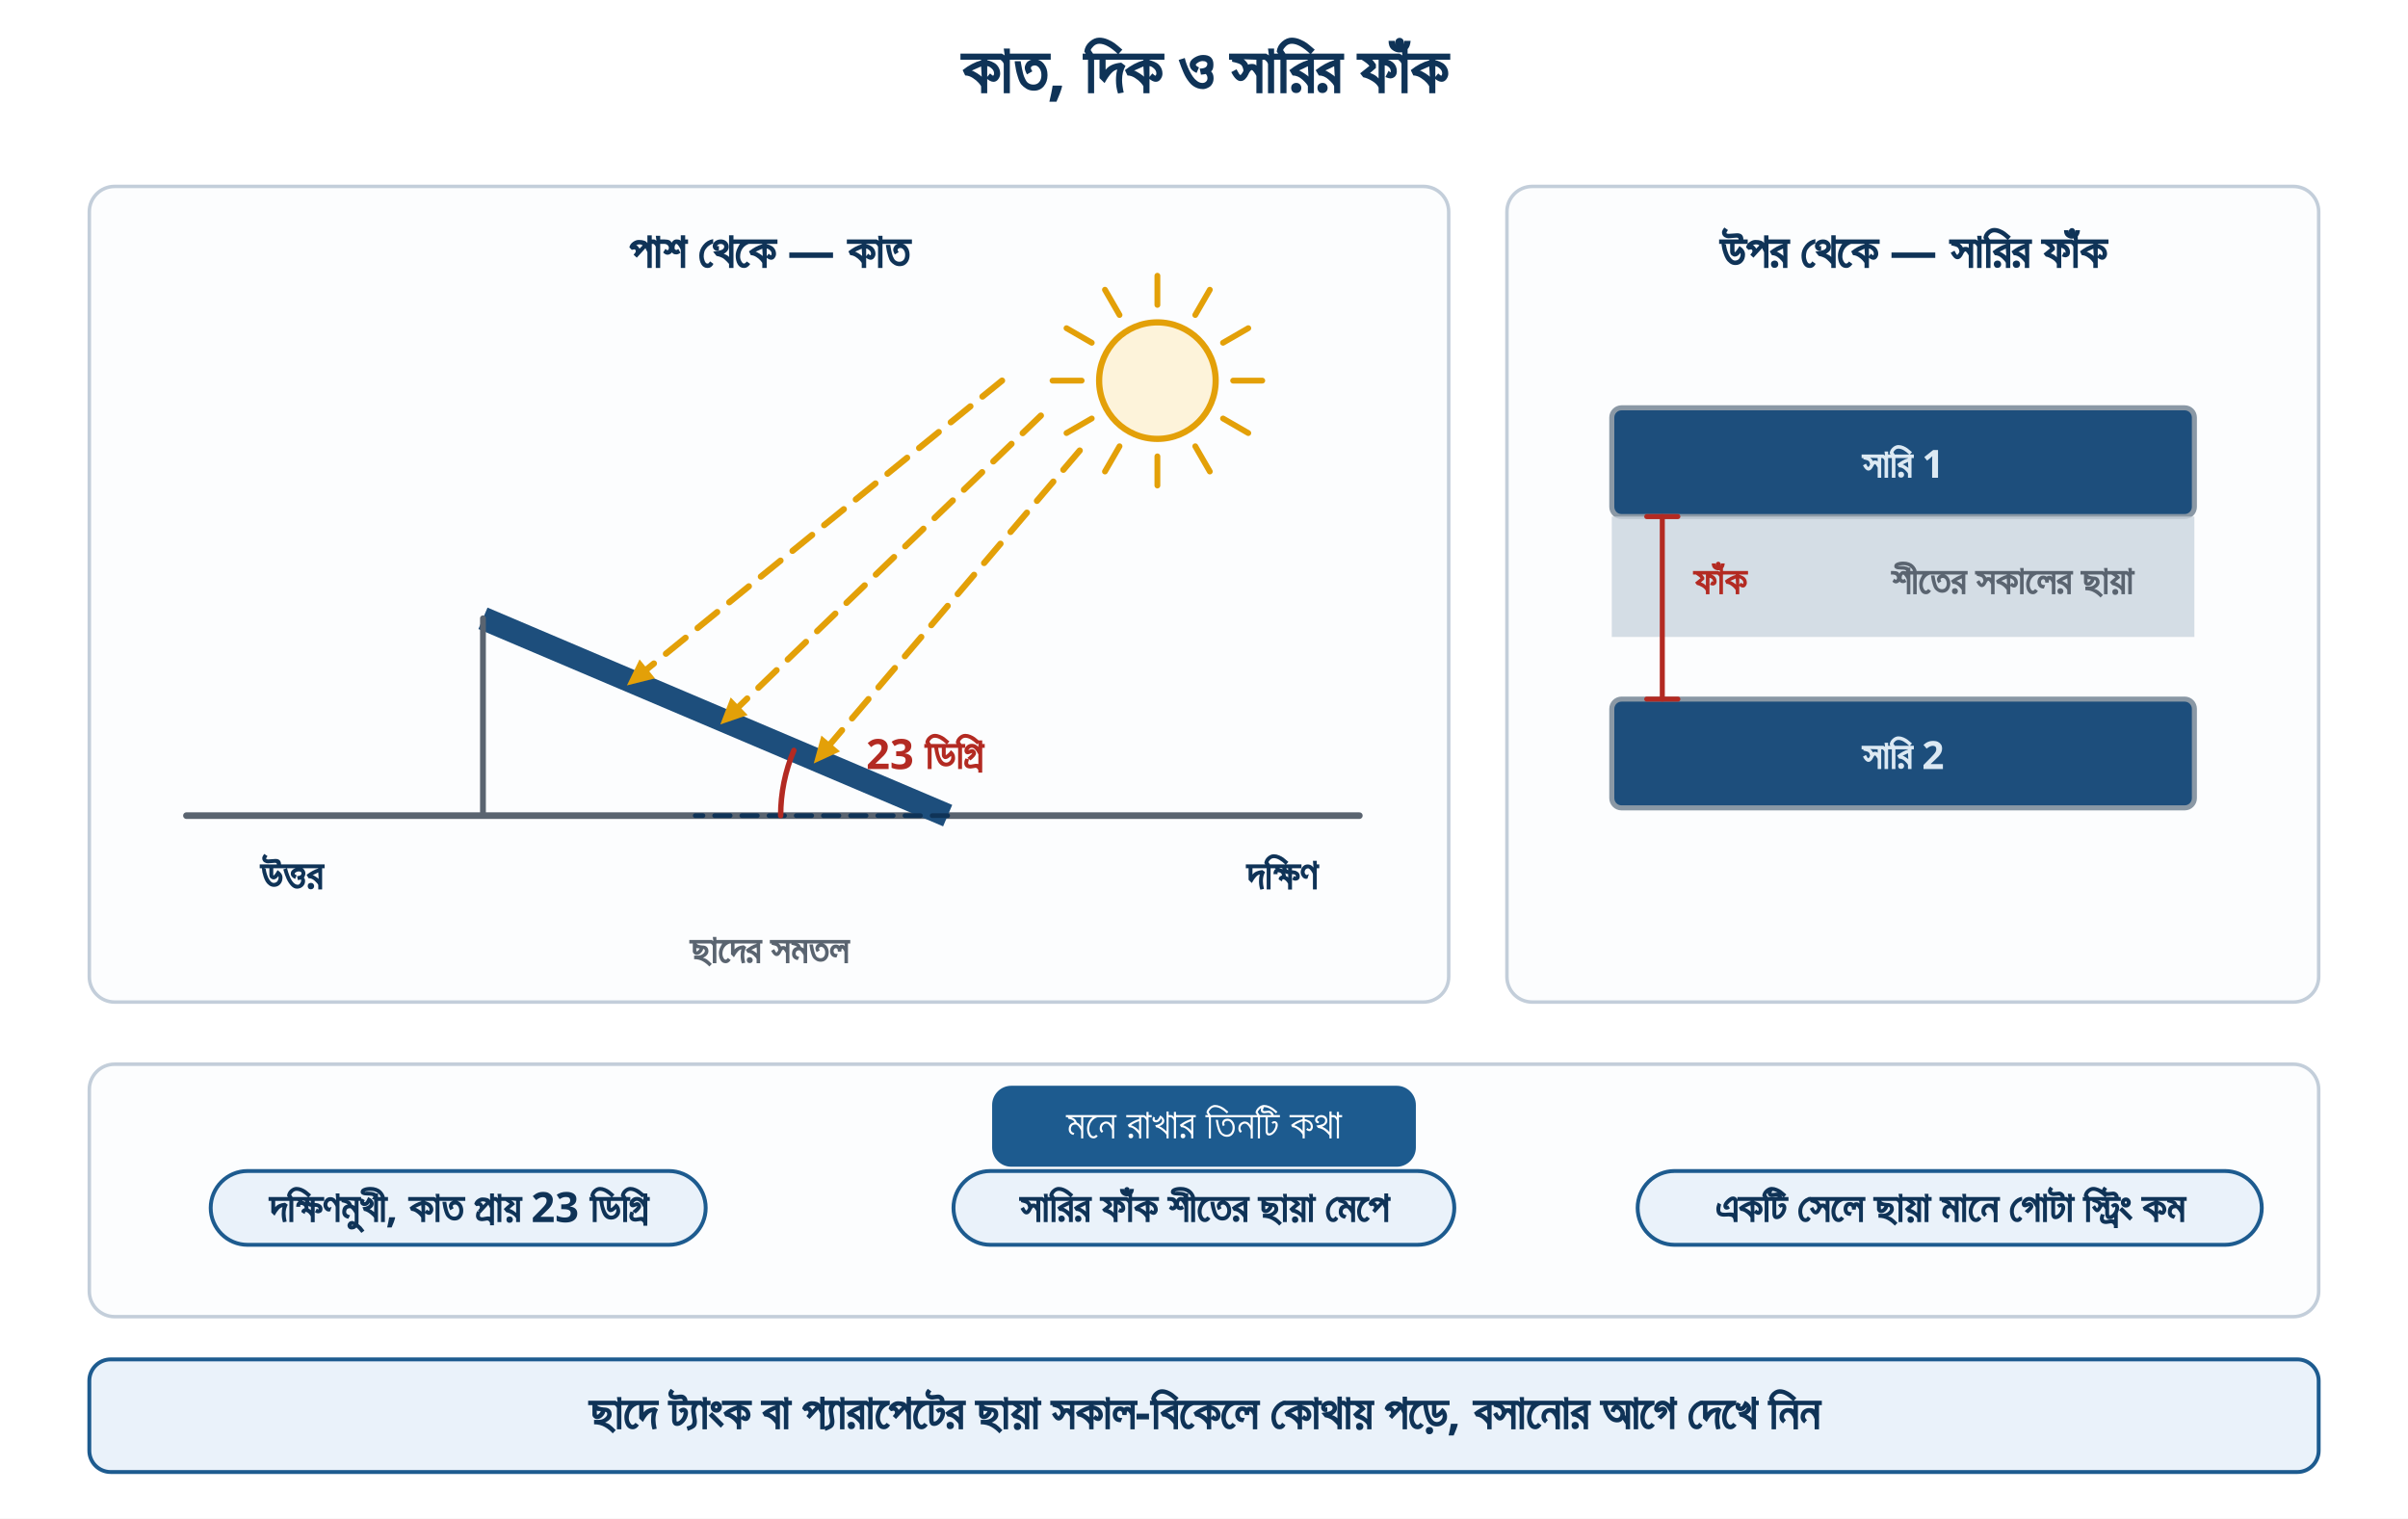
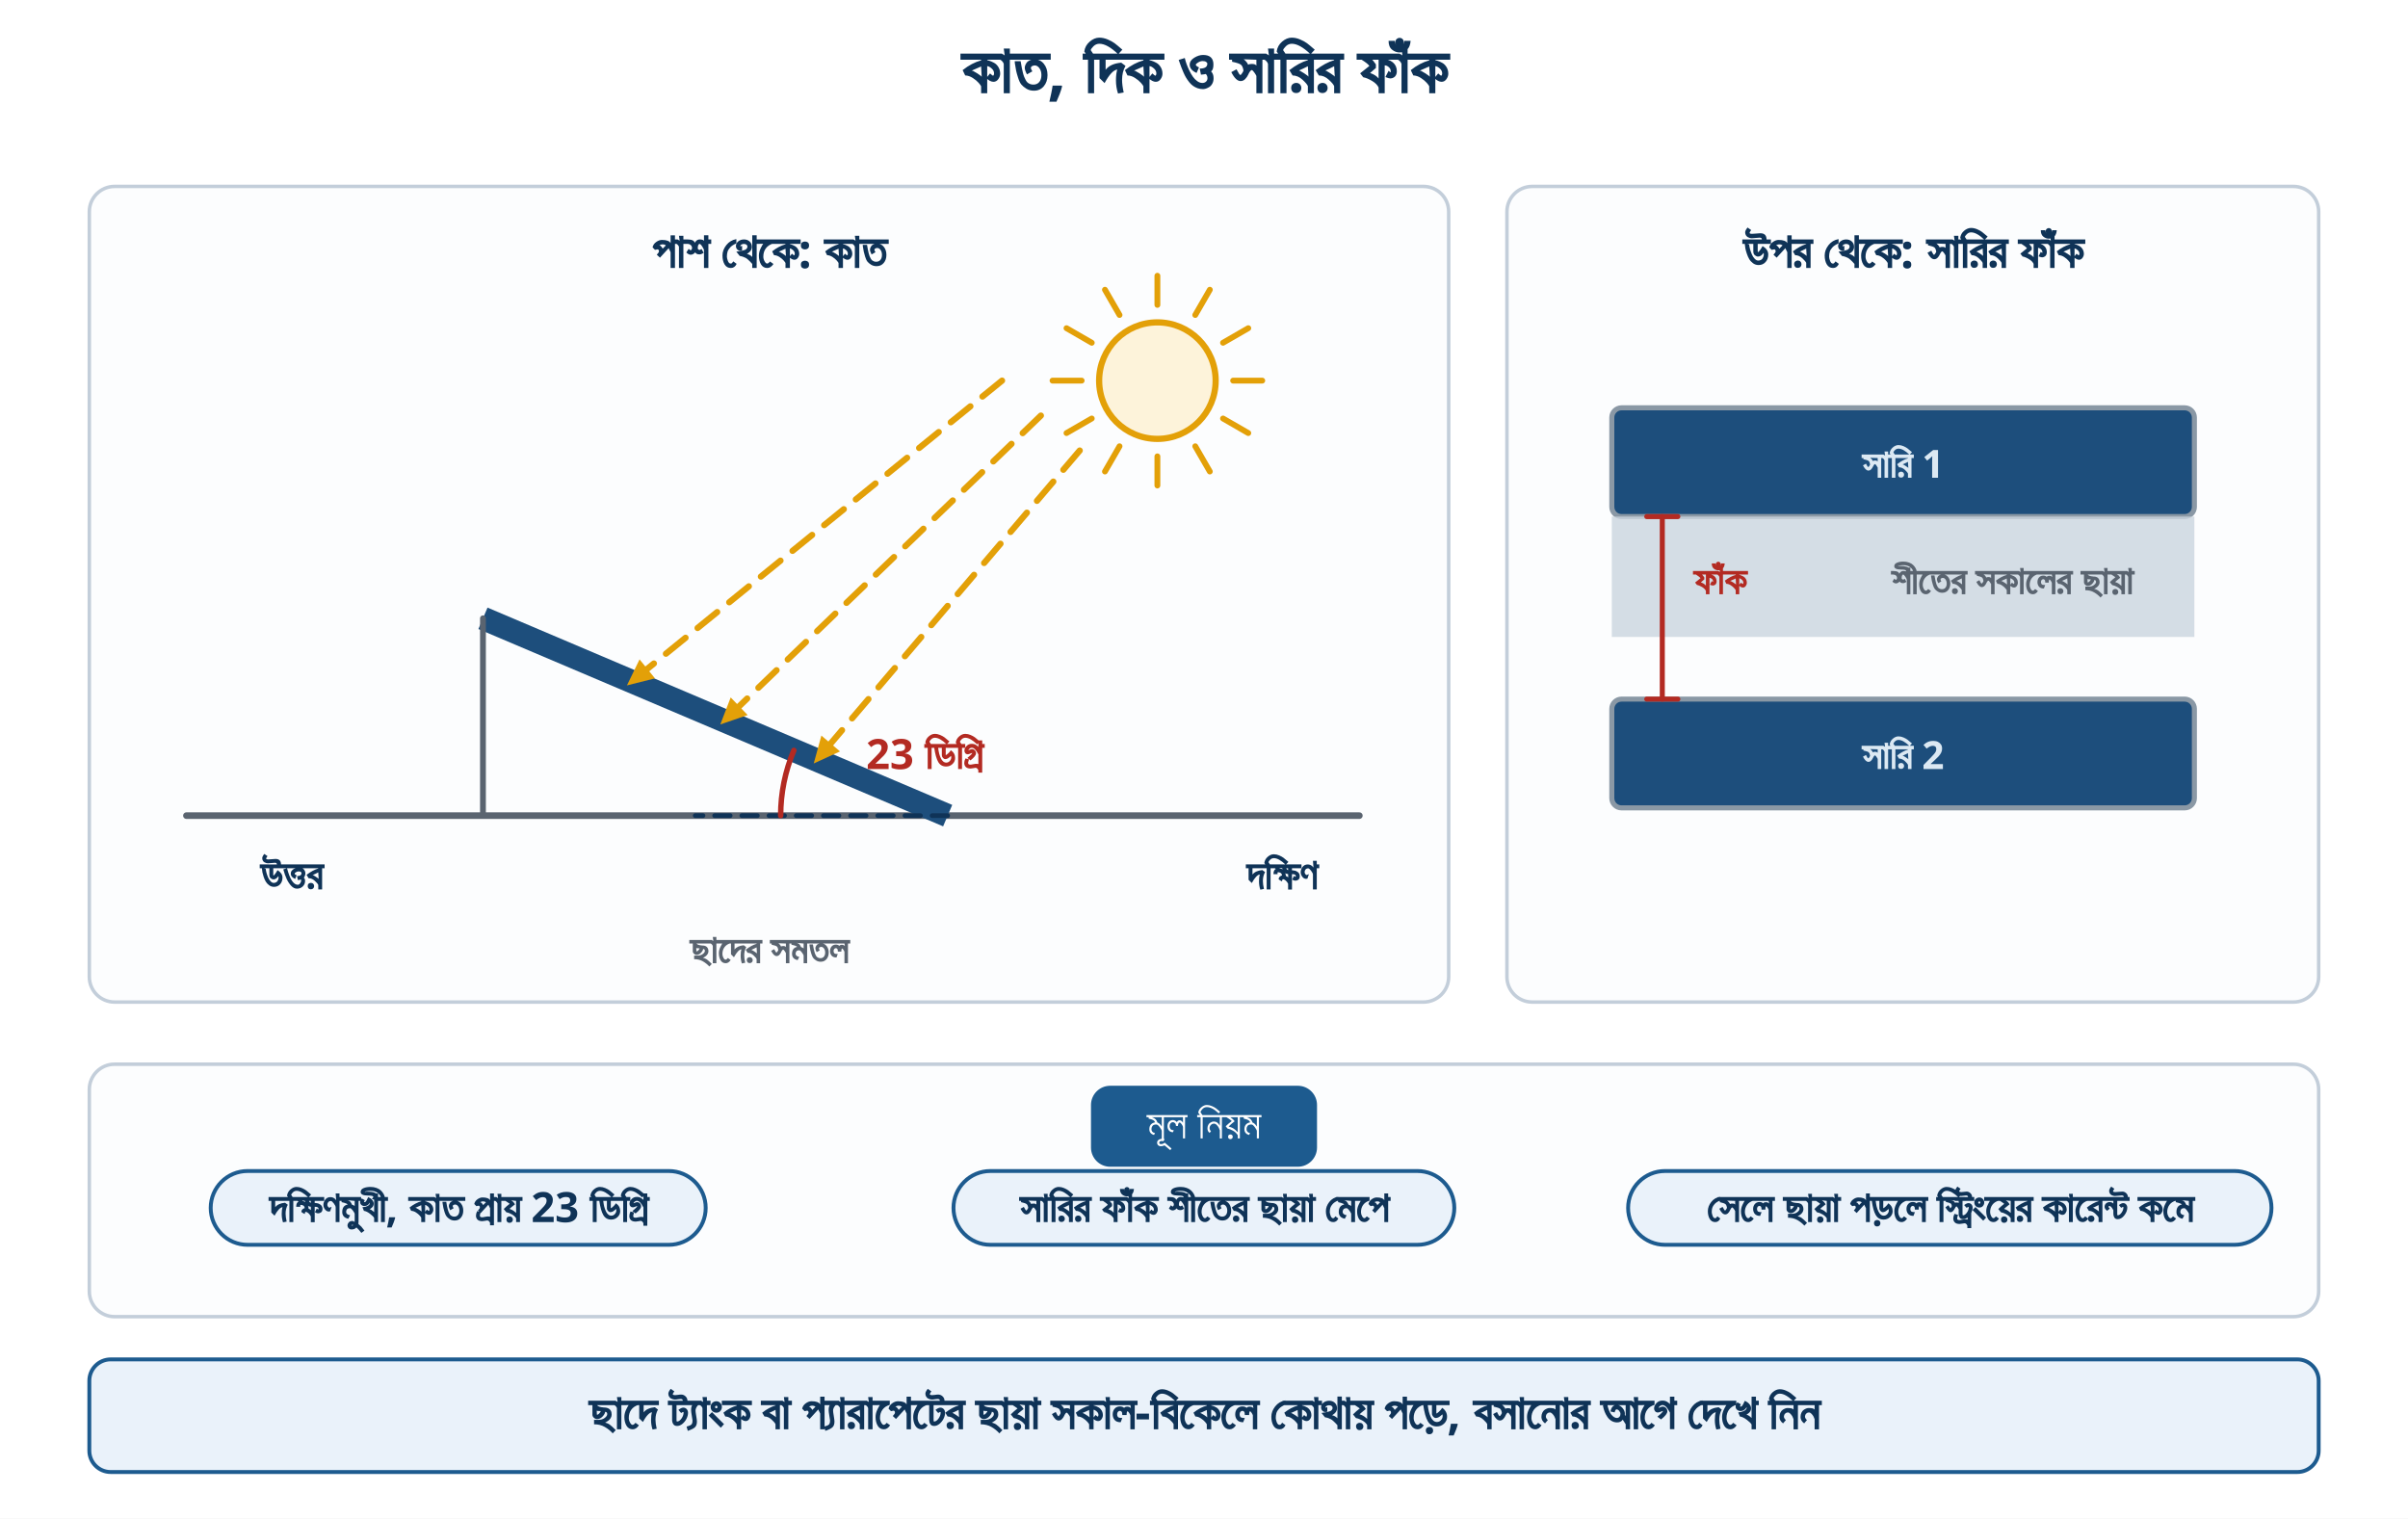
<svg xmlns="http://www.w3.org/2000/svg" width="1240" height="782" viewBox="0 0 1240 782">
  <defs>
    <marker id="arT" viewBox="0 0 10 10" refX="8.5" refY="5" markerUnits="userSpaceOnUse" markerWidth="15" markerHeight="15" orient="auto-start-reverse">
      <path d="M 0.5 0.8 L 9.5 5 L 0.5 9.2 z" fill="#E3A008" />
    </marker>
  </defs>
  <rect width="1240" height="782" fill="#FFFFFF" />
  <text x="620.0" y="48.0" font-family="Kalpurush" font-size="34" font-weight="700" fill="#0F3357" text-anchor="middle">কাত, দিক ও সারির ফাঁক</text>
  <rect x="46.0" y="96.0" width="700.0" height="420.0" rx="13" fill="#FCFDFE" stroke="#C3CEDA" stroke-width="1.8" />
-   <text x="396.0" y="138.0" font-family="Kalpurush" font-size="24.5" font-weight="700" fill="#0F3357" text-anchor="middle">পাশ থেকে — কাত</text>
+   <text x="396.0" y="138.0" font-family="Kalpurush" font-size="24.5" font-weight="700" fill="#0F3357" text-anchor="middle">পাশ থেকে: কাত</text>
  <path d="M 96 420 L 700 420" fill="none" stroke="#5A6470" stroke-width="3.4" stroke-linecap="round" stroke-linejoin="round" />
  <path d="M 488 420 L 248.7 318.4" fill="none" stroke="#1D4E7C" stroke-width="12" stroke-linecap="butt" stroke-linejoin="round" />
  <path d="M 488 420 L 358 420" fill="none" stroke="#0F3357" stroke-width="2.4" stroke-linecap="round" stroke-linejoin="round" stroke-dasharray="8 6" />
  <path d="M 402 420 A 86 86 0 0 1 408.8 386.4" fill="none" stroke="#B32A22" stroke-width="2.8" stroke-linecap="round" stroke-linejoin="round" />
  <text x="446.0" y="396.0" font-family="Kalpurush" font-size="21.5" font-weight="700" fill="#B32A22" text-anchor="start">23 ডিগ্রি</text>
  <path d="M 248.7 318.4 L 248.7 420" fill="none" stroke="#5A6470" stroke-width="3" stroke-linecap="round" stroke-linejoin="round" />
  <circle cx="596.0" cy="196.0" r="30.0" fill="#FDF3DA" stroke="#E3A008" stroke-width="3.2" />
  <path d="M 635.0 196.0 L 650.0 196.0" fill="none" stroke="#E3A008" stroke-width="3" stroke-linecap="round" stroke-linejoin="round" />
  <path d="M 629.8 215.5 L 642.8 223.0" fill="none" stroke="#E3A008" stroke-width="3" stroke-linecap="round" stroke-linejoin="round" />
  <path d="M 615.5 229.8 L 623.0 242.8" fill="none" stroke="#E3A008" stroke-width="3" stroke-linecap="round" stroke-linejoin="round" />
  <path d="M 596.0 235.0 L 596.0 250.0" fill="none" stroke="#E3A008" stroke-width="3" stroke-linecap="round" stroke-linejoin="round" />
  <path d="M 576.5 229.8 L 569.0 242.8" fill="none" stroke="#E3A008" stroke-width="3" stroke-linecap="round" stroke-linejoin="round" />
  <path d="M 562.2 215.5 L 549.2 223.0" fill="none" stroke="#E3A008" stroke-width="3" stroke-linecap="round" stroke-linejoin="round" />
  <path d="M 557.0 196.0 L 542.0 196.0" fill="none" stroke="#E3A008" stroke-width="3" stroke-linecap="round" stroke-linejoin="round" />
  <path d="M 562.2 176.5 L 549.2 169.0" fill="none" stroke="#E3A008" stroke-width="3" stroke-linecap="round" stroke-linejoin="round" />
  <path d="M 576.5 162.2 L 569.0 149.2" fill="none" stroke="#E3A008" stroke-width="3" stroke-linecap="round" stroke-linejoin="round" />
  <path d="M 596.0 157.0 L 596.0 142.0" fill="none" stroke="#E3A008" stroke-width="3" stroke-linecap="round" stroke-linejoin="round" />
  <path d="M 615.5 162.2 L 623.0 149.2" fill="none" stroke="#E3A008" stroke-width="3" stroke-linecap="round" stroke-linejoin="round" />
  <path d="M 629.8 176.5 L 642.8 169.0" fill="none" stroke="#E3A008" stroke-width="3" stroke-linecap="round" stroke-linejoin="round" />
  <path d="M 556 232 L 420 392" fill="none" stroke="#E3A008" stroke-width="3.2" stroke-linecap="round" stroke-linejoin="round" stroke-dasharray="13 8" marker-end="url(#arT)" />
  <path d="M 536 214 L 372 372" fill="none" stroke="#E3A008" stroke-width="3.2" stroke-linecap="round" stroke-linejoin="round" stroke-dasharray="13 8" marker-end="url(#arT)" />
  <path d="M 516 196 L 324 352" fill="none" stroke="#E3A008" stroke-width="3.2" stroke-linecap="round" stroke-linejoin="round" stroke-dasharray="13 8" marker-end="url(#arT)" />
  <text x="150.0" y="458.0" font-family="Kalpurush" font-size="21.5" font-weight="700" fill="#0F3357" text-anchor="middle">উত্তর</text>
  <text x="660.0" y="458.0" font-family="Kalpurush" font-size="21.5" font-weight="700" fill="#0F3357" text-anchor="middle">দক্ষিণ</text>
  <text x="396.0" y="496.0" font-family="Kalpurush" font-size="20" font-weight="700" fill="#5A6470" text-anchor="middle">ছাদের সমতল</text>
  <rect x="776.0" y="96.0" width="418.0" height="420.0" rx="13" fill="#FCFDFE" stroke="#C3CEDA" stroke-width="1.8" />
-   <text x="985.0" y="138.0" font-family="Kalpurush" font-size="24.5" font-weight="700" fill="#0F3357" text-anchor="middle">উপর থেকে — সারির ফাঁক</text>
+   <text x="985.0" y="138.0" font-family="Kalpurush" font-size="24.5" font-weight="700" fill="#0F3357" text-anchor="middle">উপর থেকে: সারির ফাঁক</text>
  <rect x="830.0" y="210.0" width="300.0" height="56.0" rx="5" fill="#1D4E7C" stroke="#8A98A5" stroke-width="2.6" />
  <text x="980.0" y="246.0" font-family="Kalpurush" font-size="20" font-weight="700" fill="#DCE9F3" text-anchor="middle">সারি 1</text>
  <rect x="830.0" y="360.0" width="300.0" height="56.0" rx="5" fill="#1D4E7C" stroke="#8A98A5" stroke-width="2.6" />
  <text x="980.0" y="396.0" font-family="Kalpurush" font-size="20" font-weight="700" fill="#DCE9F3" text-anchor="middle">সারি 2</text>
  <rect x="830.0" y="266.0" width="300.0" height="62.0" rx="0" fill="#CBD5DE" stroke="none" stroke-width="0" opacity="0.8" />
  <text x="1036.0" y="306.0" font-family="Kalpurush" font-size="20" font-weight="700" fill="#5A6470" text-anchor="middle">শীতের সকালের ছায়া</text>
  <path d="M 856 266 L 856 360" fill="none" stroke="#B32A22" stroke-width="2.6" stroke-linecap="round" stroke-linejoin="round" />
  <path d="M 848 266 L 864 266" fill="none" stroke="#B32A22" stroke-width="2.6" stroke-linecap="round" stroke-linejoin="round" />
  <path d="M 848 360 L 864 360" fill="none" stroke="#B32A22" stroke-width="2.6" stroke-linecap="round" stroke-linejoin="round" />
  <text x="872.0" y="306.0" font-family="Kalpurush" font-size="20" font-weight="700" fill="#B32A22" text-anchor="start">ফাঁক</text>
  <rect x="46.0" y="548.0" width="1148.0" height="130.0" rx="13" fill="#FCFDFE" stroke="#C3CEDA" stroke-width="1.8" />
-   <rect x="511.8" y="560.0" width="216.4" height="39.9" rx="9" fill="#1D5B8F" stroke="#1D5B8F" stroke-width="1.8" />
-   <text x="620.0" y="586.2" font-family="Kalpurush" font-size="21.5" font-weight="600" fill="#FFFFFF" text-anchor="middle">মনে রাখার তিনটি কথা</text>
+   <rect x="562.7" y="560.0" width="114.6" height="39.9" rx="9" fill="#1D5B8F" stroke="#1D5B8F" stroke-width="1.8" />
+   <text x="620.0" y="586.2" font-family="Kalpurush" font-size="21.5" font-weight="600" fill="#FFFFFF" text-anchor="middle">মূল নিয়ম</text>
  <rect x="108.5" y="603.0" width="254.9" height="38.0" rx="19" fill="#EAF2FA" stroke="#1D5B8F" stroke-width="2" />
  <text x="236.0" y="629.3" font-family="Kalpurush" font-size="21.5" font-weight="700" fill="#0F3357" text-anchor="middle">দক্ষিণমুখী, কাত প্রায় 23 ডিগ্রি</text>
  <rect x="491.0" y="603.0" width="257.9" height="38.0" rx="19" fill="#EAF2FA" stroke="#1D5B8F" stroke-width="2" />
  <text x="620.0" y="629.3" font-family="Kalpurush" font-size="21.5" font-weight="700" fill="#0F3357" text-anchor="middle">সারির ফাঁক শীতের ছায়া মেপে</text>
-   <rect x="843.3" y="603.0" width="321.4" height="38.0" rx="19" fill="#EAF2FA" stroke="#1D5B8F" stroke-width="2" />
-   <text x="1004.0" y="629.3" font-family="Kalpurush" font-size="21.5" font-weight="700" fill="#0F3357" text-anchor="middle">একটি সেলে ছায়া মানে গোটা স্ট্রিং কম</text>
+   <rect x="838.4" y="603.0" width="331.3" height="38.0" rx="19" fill="#EAF2FA" stroke="#1D5B8F" stroke-width="2" />
+   <text x="1004.0" y="629.3" font-family="Kalpurush" font-size="21.5" font-weight="700" fill="#0F3357" text-anchor="middle">সেলে ছায়া পড়লে স্ট্রিংয়ের কারেন্ট কমে</text>
  <rect x="46.0" y="700.0" width="1148.0" height="58.0" rx="11" fill="#EAF2FA" stroke="#1D5B8F" stroke-width="2" />
  <text x="620.0" y="736.0" font-family="Kalpurush" font-size="24.5" font-weight="700" fill="#0F3357" text-anchor="middle">ছাদে ট্যাংক বা প্যারাপেটের ছায়া সকাল-বিকেলে কোথায় পড়ে, বসানোর আগে দেখে নিন</text>
</svg>
